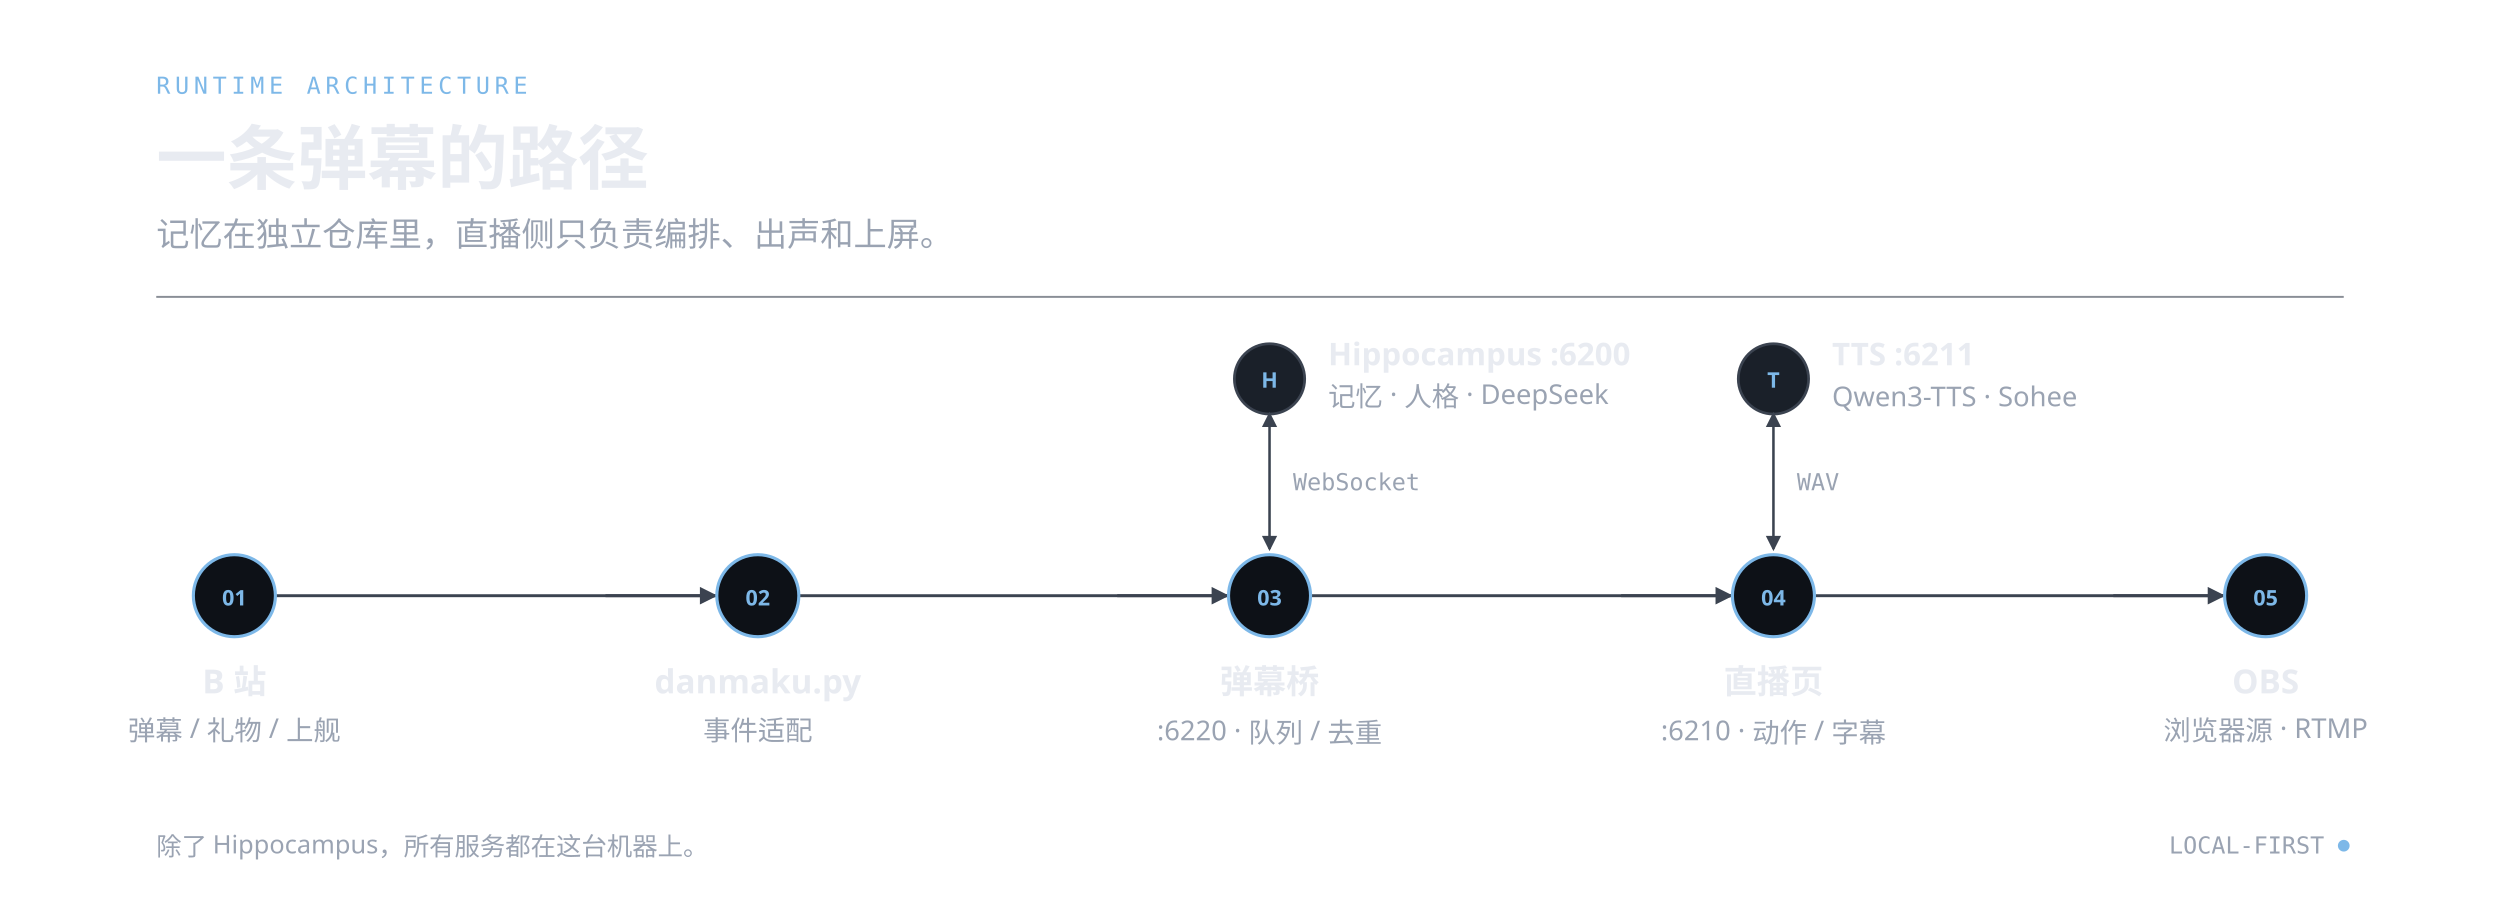
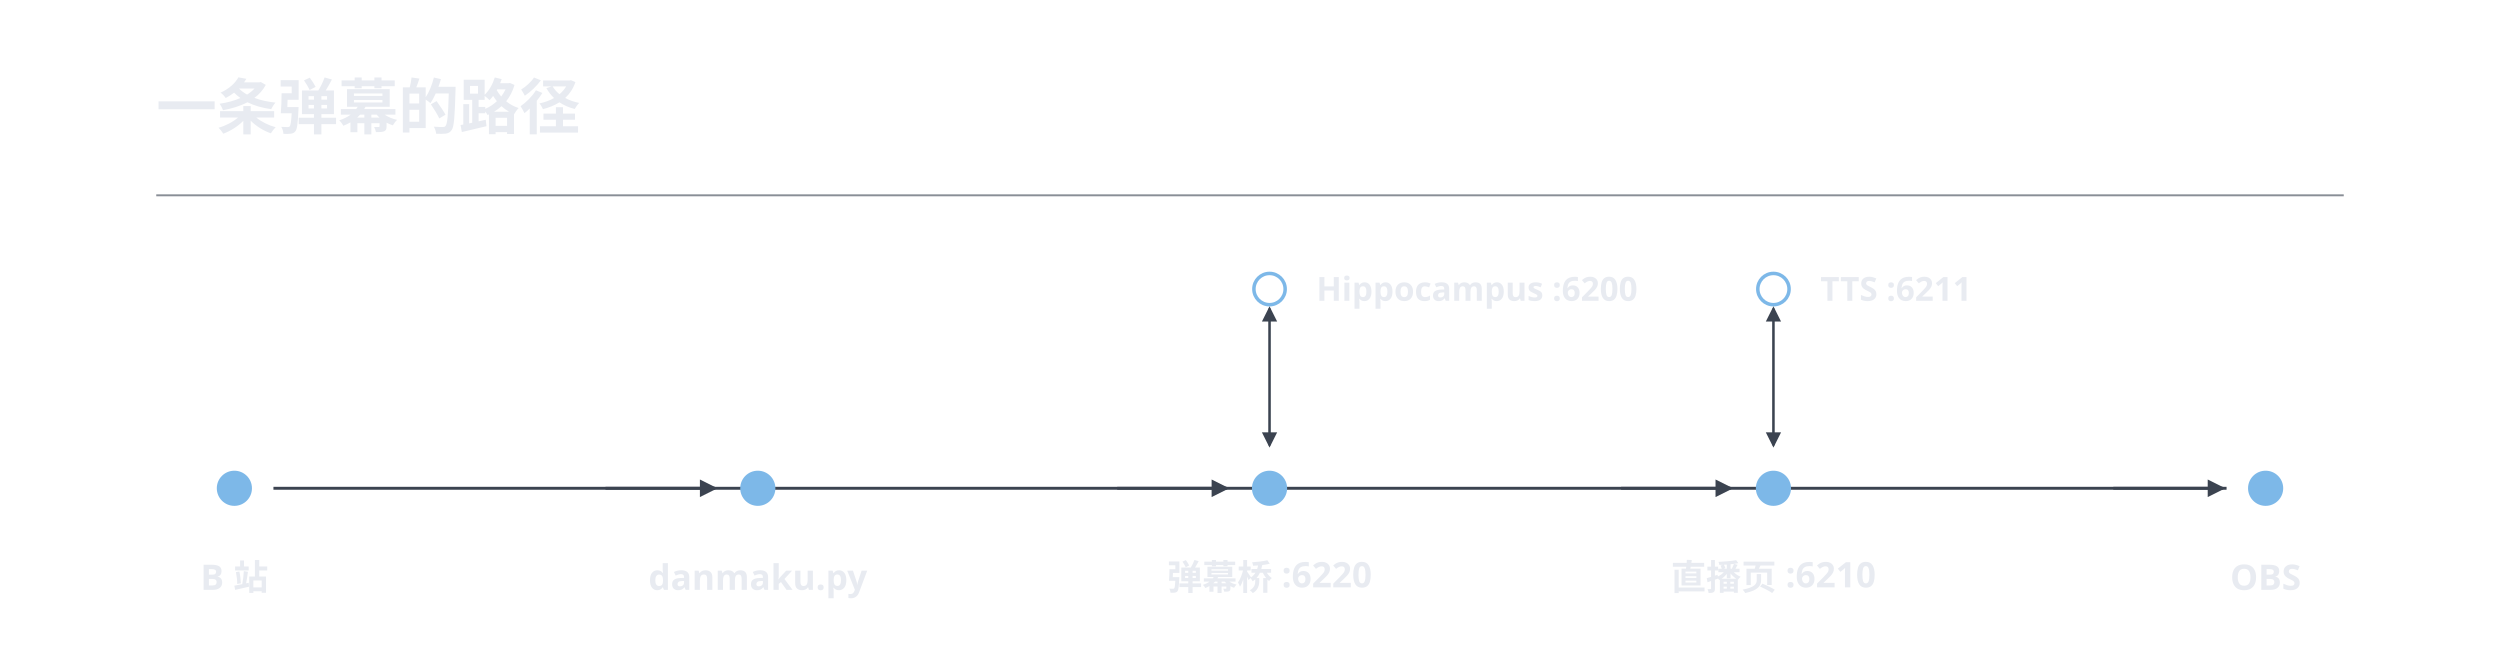
- <svg xmlns="http://www.w3.org/2000/svg" width="1280" height="460" viewBox="0 0 1280 460" role="img" aria-labelledby="title desc">
+ <svg xmlns="http://www.w3.org/2000/svg" width="1280" height="330" viewBox="0 0 1280 330" role="img" aria-labelledby="title desc">
  <defs>
    <marker id="arrow" viewBox="0 0 10 10" refX="8.5" refY="5" markerWidth="6" markerHeight="6" orient="auto-start-reverse">
      <path d="M 0 0 L 10 5 L 0 10 z" fill="#3b4350" />
    </marker>
  </defs>
  <g font-family="'PingFang SC','Hiragino Sans GB','Noto Sans SC',sans-serif">
-     <text x="80" y="48" font-family="'SFMono-Regular',Menlo,monospace" font-size="12" letter-spacing="2.4" fill="#7db8e8">RUNTIME ARCHITECTURE</text>
-     <text x="80" y="94" font-size="36" font-weight="600" fill="#e8ebf1">一条弹幕的路径</text>
-     <text x="80" y="126" font-size="17" fill="#9aa3b2">记忆在独立仓库里，直播侧只负责编排、出声和上屏。</text>
-     <line x1="80" y1="152" x2="1200" y2="152" stroke="#3b4350" stroke-width="1" opacity=".6" />
-     <circle cx="650" cy="194" r="18" fill="#1a2029" stroke="#3b4350" stroke-width="1.4" />
-     <text x="650" y="198.5" text-anchor="middle" font-size="11" font-weight="700" fill="#7db8e8">H</text>
-     <text x="680" y="187" font-size="16" font-weight="600" fill="#e8ebf1">Hippocampus :6200</text>
-     <text x="680" y="208" font-size="14" fill="#9aa3b2">记忆 · 人格 · DeepSeek</text>
-     <circle cx="908" cy="194" r="18" fill="#1a2029" stroke="#3b4350" stroke-width="1.4" />
-     <text x="908" y="198.5" text-anchor="middle" font-size="11" font-weight="700" fill="#7db8e8">T</text>
-     <text x="938" y="187" font-size="16" font-weight="600" fill="#e8ebf1">TTS :6211</text>
-     <text x="938" y="208" font-size="14" fill="#9aa3b2">Qwen3-TTS · Sohee</text>
-     <line x1="650" y1="212" x2="650" y2="281" stroke="#3b4350" stroke-width="1.3" marker-start="url(#arrow)" marker-end="url(#arrow)" />
-     <line x1="908" y1="212" x2="908" y2="281" stroke="#3b4350" stroke-width="1.3" marker-start="url(#arrow)" marker-end="url(#arrow)" />
-     <text x="662" y="251" font-family="'SFMono-Regular',Menlo,monospace" font-size="12" fill="#9aa3b2">WebSocket</text>
-     <text x="920" y="251" font-family="'SFMono-Regular',Menlo,monospace" font-size="12" fill="#9aa3b2">WAV</text>
-     <line x1="140" y1="305" x2="1140" y2="305" stroke="#3b4350" stroke-width="1.5" />
-     <circle cx="120" cy="305" r="21" fill="#0d1117" stroke="#7db8e8" stroke-width="1.6" />
-     <text x="120" y="310" text-anchor="middle" font-size="11" font-weight="700" fill="#7db8e8">01</text>
-     <text x="120" y="355" text-anchor="middle" font-size="17" font-weight="600" fill="#e8ebf1">B 站</text>
-     <text x="120" y="379" text-anchor="middle" font-size="14" fill="#9aa3b2">弹幕 / 礼物 / 上舰</text>
-     <line x1="310" y1="305" x2="366" y2="305" stroke="#3b4350" stroke-width="1.5" marker-end="url(#arrow)" />
-     <circle cx="388" cy="305" r="21" fill="#0d1117" stroke="#7db8e8" stroke-width="1.6" />
-     <text x="388" y="310" text-anchor="middle" font-size="11" font-weight="700" fill="#7db8e8">02</text>
-     <text x="388" y="355" text-anchor="middle" font-size="17" font-weight="600" fill="#e8ebf1">danmaku.py</text>
-     <text x="388" y="379" text-anchor="middle" font-size="14" fill="#9aa3b2">事件适配</text>
-     <line x1="572" y1="305" x2="628" y2="305" stroke="#3b4350" stroke-width="1.5" marker-end="url(#arrow)" />
-     <circle cx="650" cy="305" r="21" fill="#0d1117" stroke="#7db8e8" stroke-width="1.6" />
-     <text x="650" y="310" text-anchor="middle" font-size="11" font-weight="700" fill="#7db8e8">03</text>
-     <text x="650" y="355" text-anchor="middle" font-size="17" font-weight="600" fill="#e8ebf1">弹幕桥</text>
-     <text x="650" y="379" text-anchor="middle" font-size="14" fill="#9aa3b2">:6220 · 队列 / 去重</text>
-     <line x1="830" y1="305" x2="886" y2="305" stroke="#3b4350" stroke-width="1.5" marker-end="url(#arrow)" />
-     <circle cx="908" cy="305" r="21" fill="#0d1117" stroke="#7db8e8" stroke-width="1.6" />
-     <text x="908" y="310" text-anchor="middle" font-size="11" font-weight="700" fill="#7db8e8">04</text>
-     <text x="908" y="355" text-anchor="middle" font-size="17" font-weight="600" fill="#e8ebf1">直播页</text>
-     <text x="908" y="379" text-anchor="middle" font-size="14" fill="#9aa3b2">:6210 · 动作 / 字幕</text>
-     <line x1="1082" y1="305" x2="1138" y2="305" stroke="#3b4350" stroke-width="1.5" marker-end="url(#arrow)" />
-     <circle cx="1160" cy="305" r="21" fill="#0d1117" stroke="#7db8e8" stroke-width="1.6" />
-     <text x="1160" y="310" text-anchor="middle" font-size="11" font-weight="700" fill="#7db8e8">05</text>
-     <text x="1160" y="355" text-anchor="middle" font-size="17" font-weight="600" fill="#e8ebf1">OBS</text>
-     <text x="1160" y="379" text-anchor="middle" font-size="14" fill="#9aa3b2">浏览器源 · RTMP</text>
-     <text x="80" y="438" font-size="13" fill="#9aa3b2">除了 Hippocampus，所有服务都在这台机器上。</text>
-     <circle cx="1200" cy="433" r="3" fill="#7db8e8" />
-     <text x="1190" y="437" text-anchor="end" font-family="'SFMono-Regular',Menlo,monospace" font-size="12" fill="#9aa3b2">LOCAL-FIRST</text>
+     <text x="80" y="66" font-size="31" font-weight="600" fill="#e8ebf1">一条弹幕的路径</text>
+     <line x1="80" y1="100" x2="1200" y2="100" stroke="#3b4350" stroke-width="1" opacity=".6" />
+     <circle cx="650" cy="148" r="8" fill="none" stroke="#7db8e8" stroke-width="1.8" />
+     <text x="674" y="154" font-size="17" font-weight="600" fill="#e8ebf1">Hippocampus :6200</text>
+     <circle cx="908" cy="148" r="8" fill="none" stroke="#7db8e8" stroke-width="1.8" />
+     <text x="932" y="154" font-size="17" font-weight="600" fill="#e8ebf1">TTS :6211</text>
+     <line x1="650" y1="158" x2="650" y2="228" stroke="#3b4350" stroke-width="1.3" marker-start="url(#arrow)" marker-end="url(#arrow)" />
+     <line x1="908" y1="158" x2="908" y2="228" stroke="#3b4350" stroke-width="1.3" marker-start="url(#arrow)" marker-end="url(#arrow)" />
+     <line x1="140" y1="250" x2="1140" y2="250" stroke="#3b4350" stroke-width="1.5" />
+     <circle cx="120" cy="250" r="9" fill="#7db8e8" />
+     <text x="120" y="302" text-anchor="middle" font-size="18" font-weight="600" fill="#e8ebf1">B 站</text>
+     <line x1="310" y1="250" x2="366" y2="250" stroke="#3b4350" stroke-width="1.5" marker-end="url(#arrow)" />
+     <circle cx="388" cy="250" r="9" fill="#7db8e8" />
+     <text x="388" y="302" text-anchor="middle" font-size="18" font-weight="600" fill="#e8ebf1">danmaku.py</text>
+     <line x1="572" y1="250" x2="628" y2="250" stroke="#3b4350" stroke-width="1.5" marker-end="url(#arrow)" />
+     <circle cx="650" cy="250" r="9" fill="#7db8e8" />
+     <text x="650" y="302" text-anchor="middle" font-size="18" font-weight="600" fill="#e8ebf1">弹幕桥 :6220</text>
+     <line x1="830" y1="250" x2="886" y2="250" stroke="#3b4350" stroke-width="1.5" marker-end="url(#arrow)" />
+     <circle cx="908" cy="250" r="9" fill="#7db8e8" />
+     <text x="908" y="302" text-anchor="middle" font-size="18" font-weight="600" fill="#e8ebf1">直播页 :6210</text>
+     <line x1="1082" y1="250" x2="1138" y2="250" stroke="#3b4350" stroke-width="1.5" marker-end="url(#arrow)" />
+     <circle cx="1160" cy="250" r="9" fill="#7db8e8" />
+     <text x="1160" y="302" text-anchor="middle" font-size="18" font-weight="600" fill="#e8ebf1">OBS</text>
  </g>
</svg>
